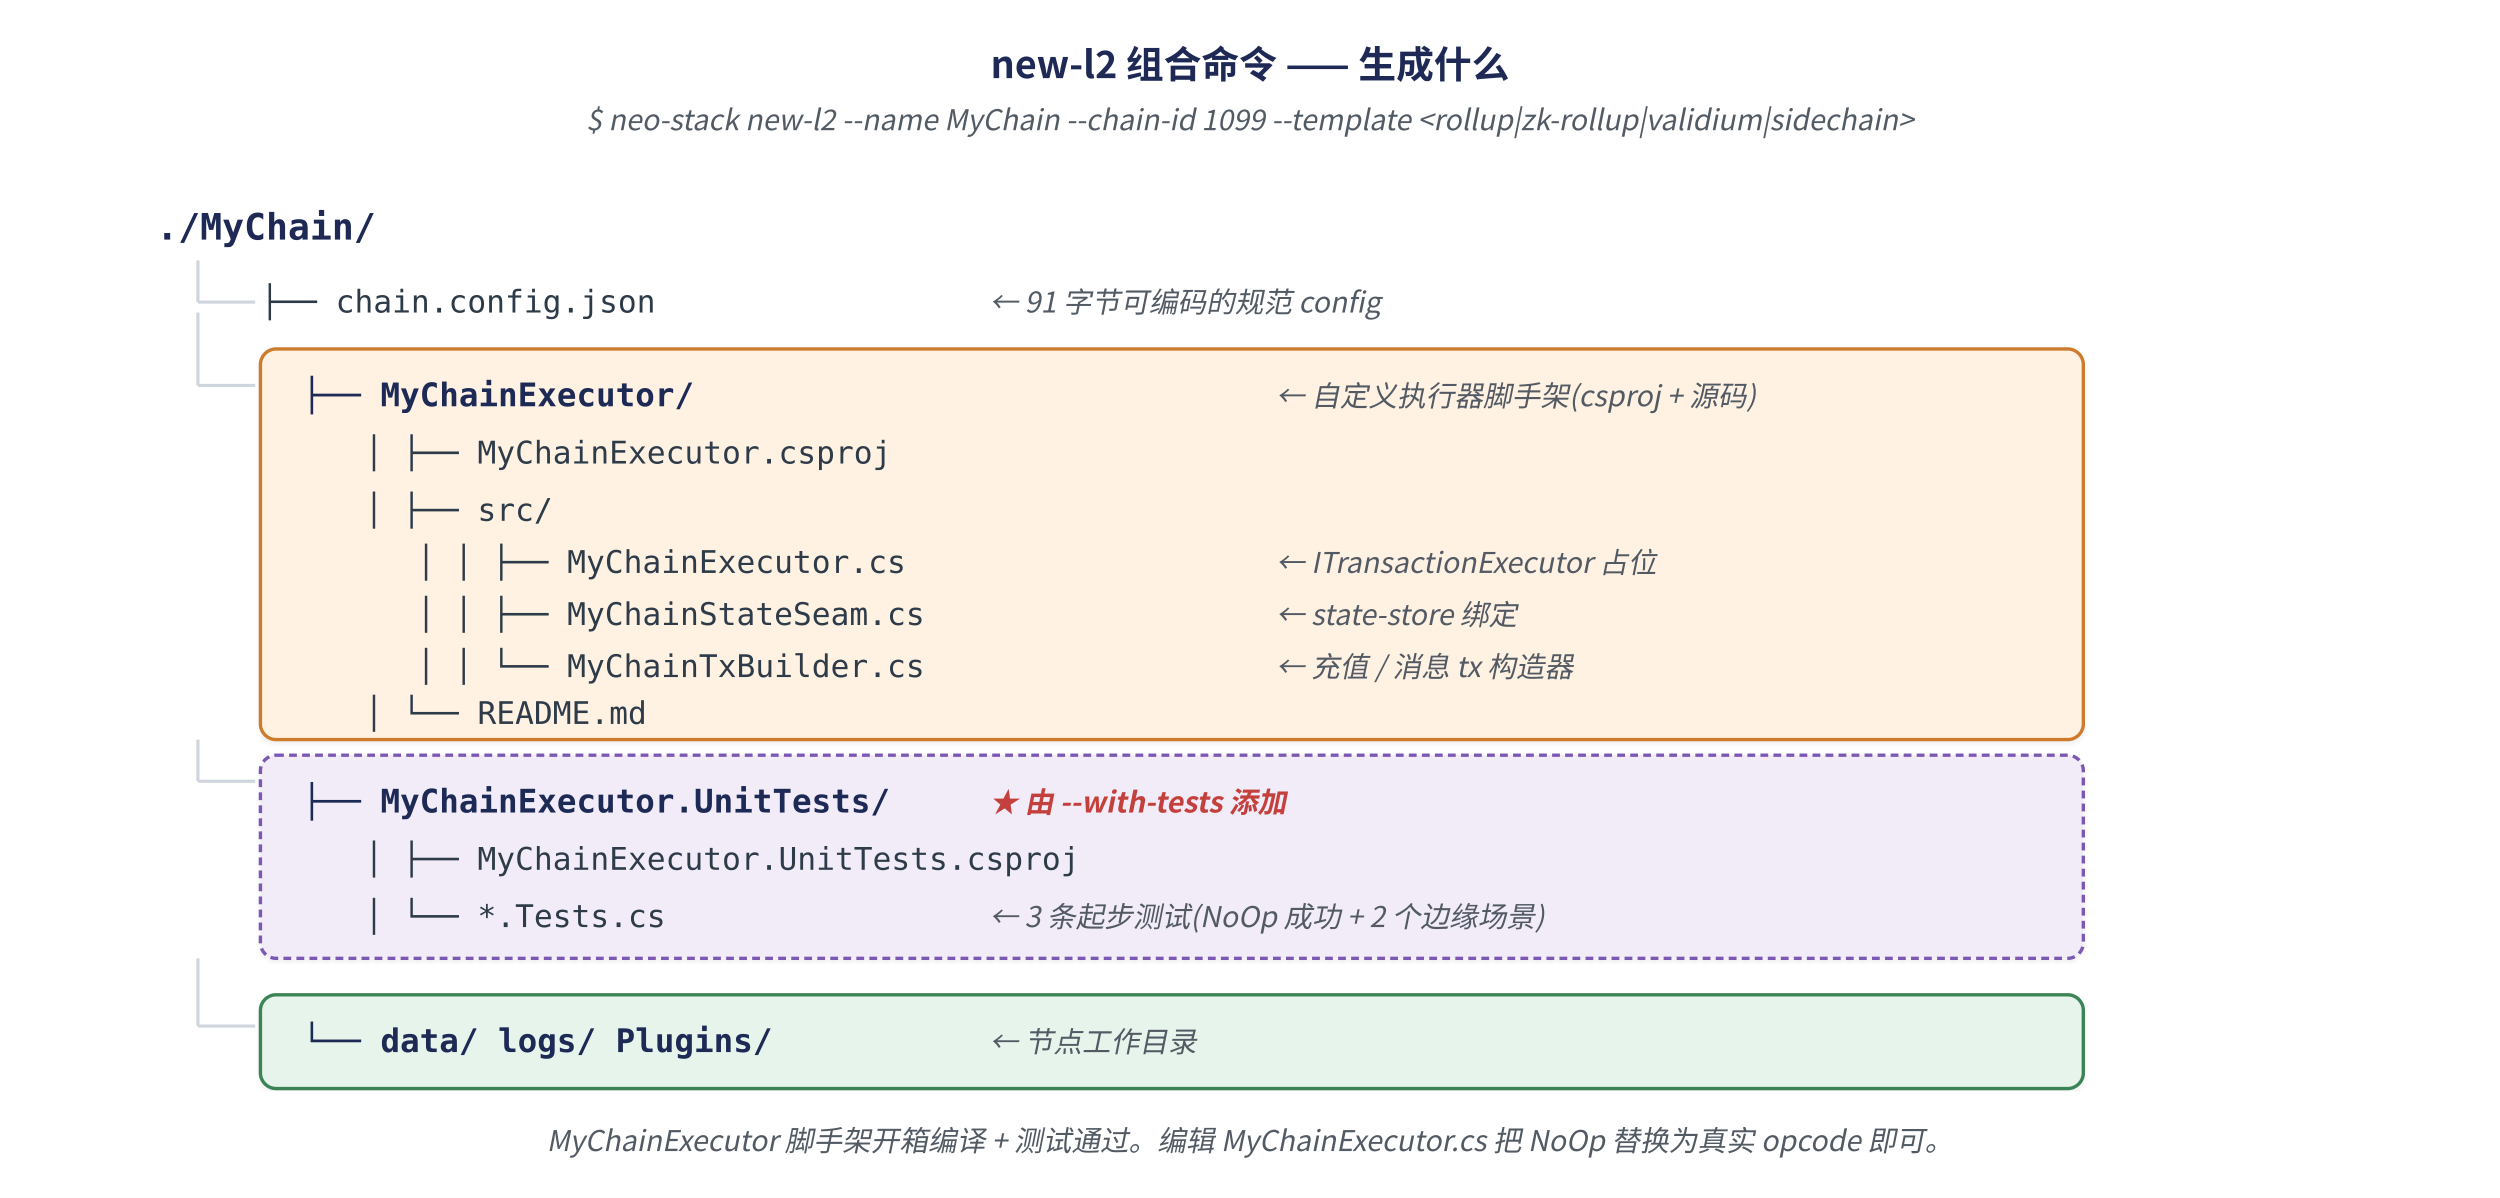
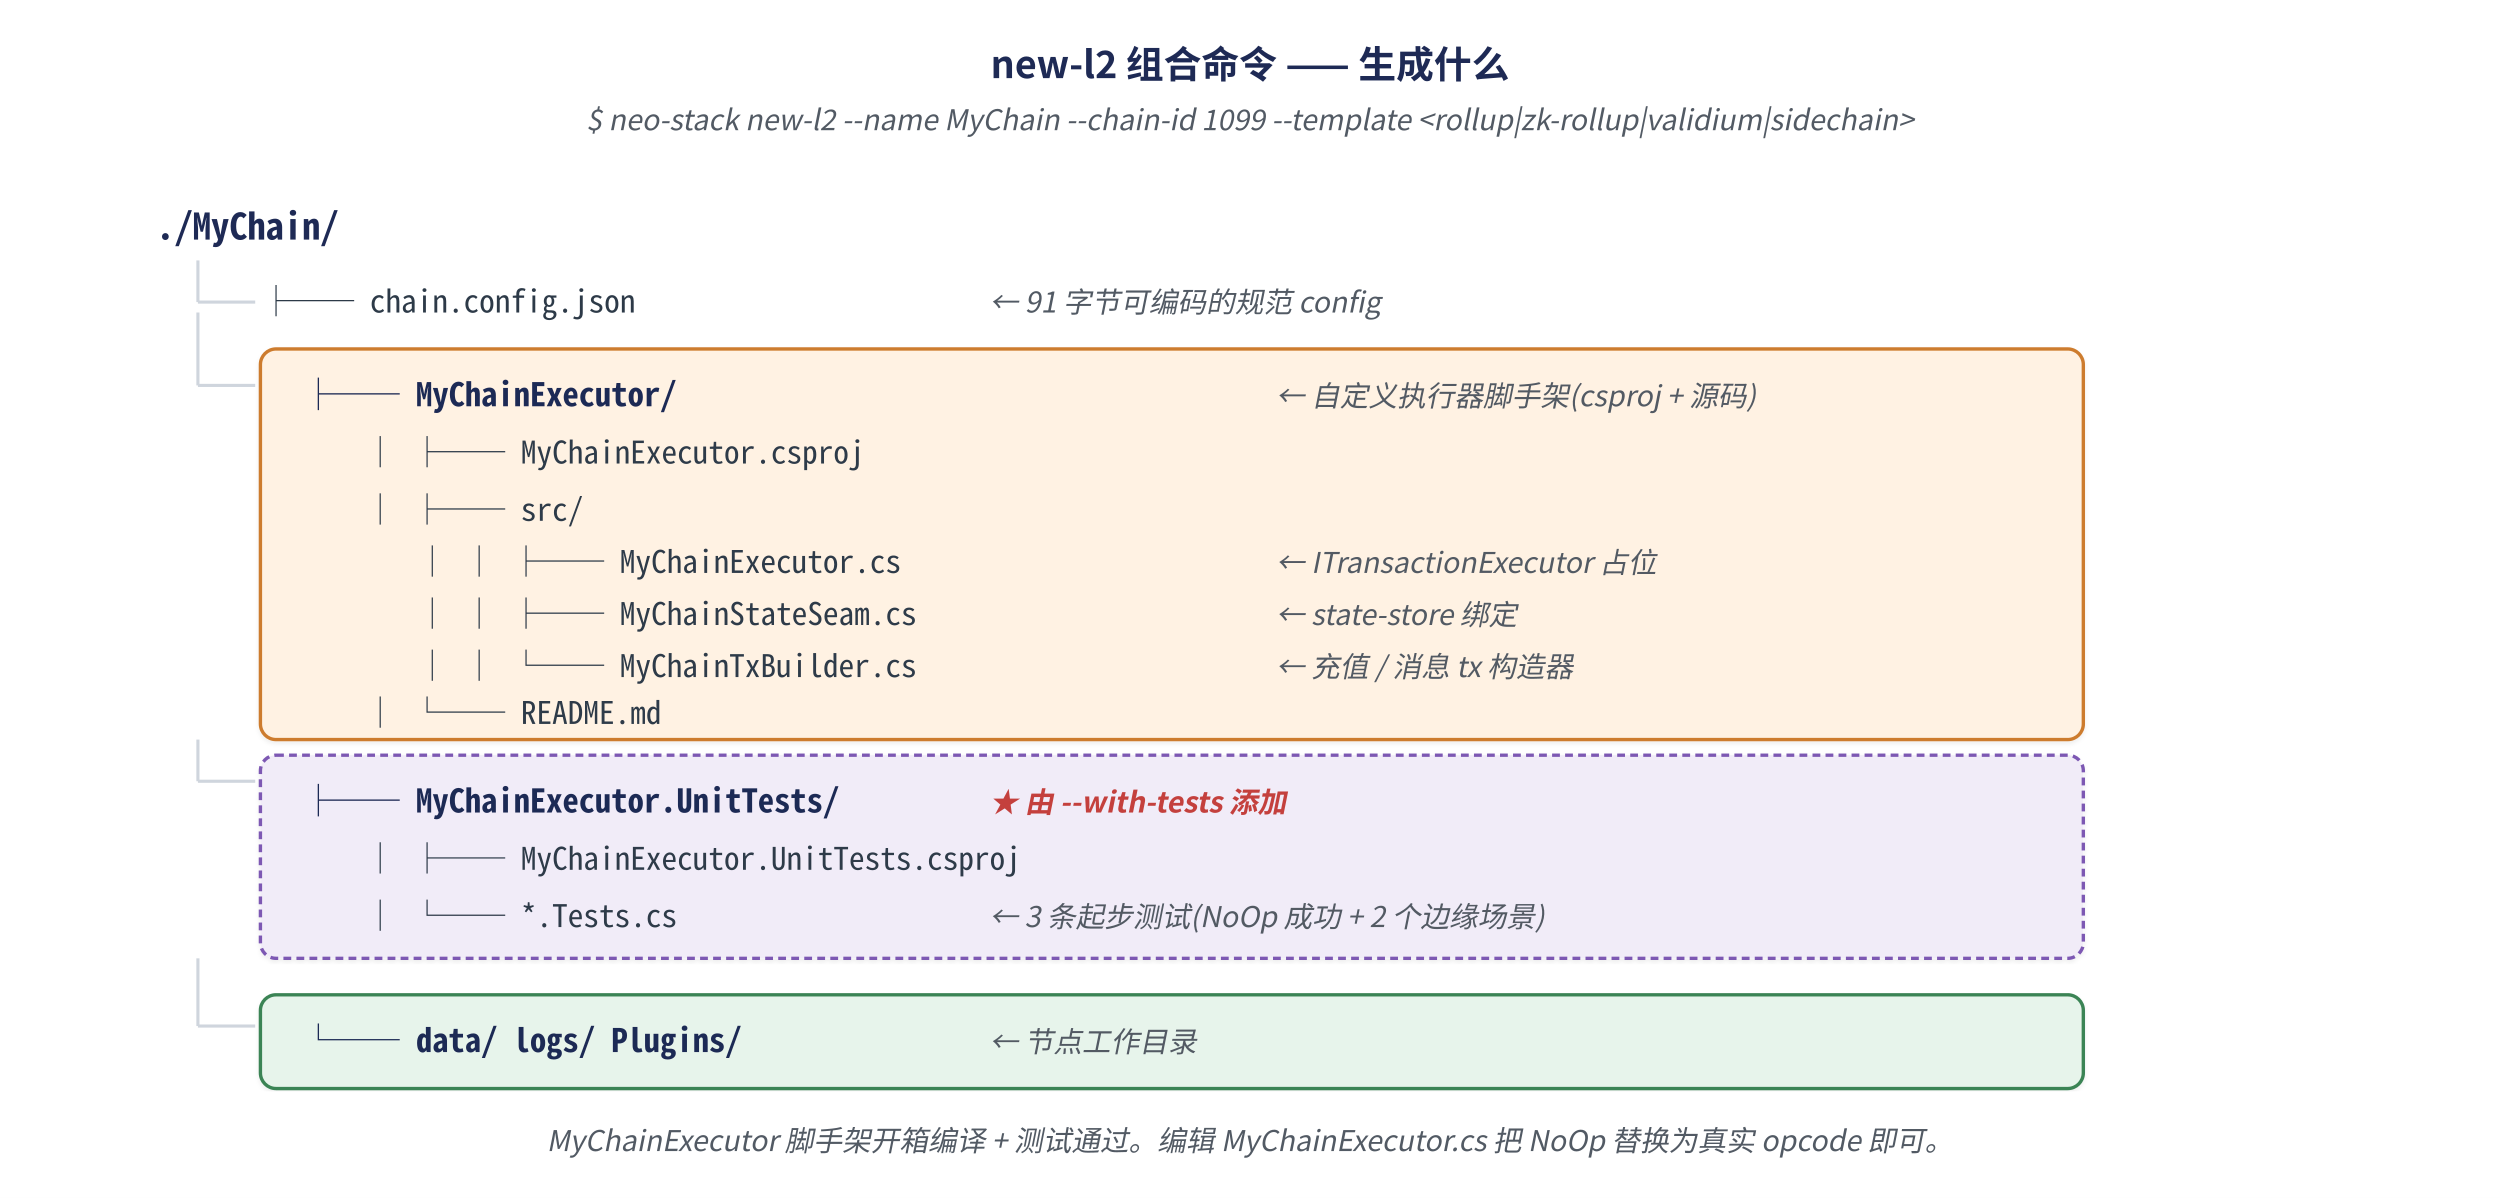
<svg xmlns="http://www.w3.org/2000/svg" viewBox="0 0 960 460" font-family="'Noto Sans CJK SC', 'Source Han Sans SC', 'WenQuanYi Zen Hei', 'Microsoft YaHei', sans-serif" role="img" aria-labelledby="title desc">
  <defs>
    <filter id="card" x="-2%" y="-3%" width="104%" height="106%">
      <feDropShadow dx="0" dy="1" stdDeviation="0.9" flood-color="#000000" flood-opacity="0.07" />
    </filter>
    <style>
      .header     { font-size: 14.5px; font-weight: 700; }
-       .root       { font-size: 14px; font-weight: 700; fill: #1e2a55; font-family: ui-monospace, 'SF Mono', monospace; }
-       .dir        { font-size: 12.5px; font-weight: 700; fill: #1e2a55; font-family: ui-monospace, 'SF Mono', monospace; }
-       .file       { font-size: 12px; fill: #2d3a48; font-family: ui-monospace, 'SF Mono', monospace; }
+       .root       { font-size: 14px; font-weight: 700; fill: #1e2a55; font-family: 'Noto Sans Mono CJK SC', ui-monospace, 'SF Mono',monospace; }
+       .dir        { font-size: 12.5px; font-weight: 700; fill: #1e2a55; font-family: 'Noto Sans Mono CJK SC', ui-monospace, 'SF Mono',monospace; }
+       .file       { font-size: 12px; fill: #2d3a48; font-family: 'Noto Sans Mono CJK SC', ui-monospace, 'SF Mono',monospace; }
      .annot      { font-size: 11px; fill: #525a64; font-style: italic; }
      .opt        { font-size: 11px; fill: #c4413e; font-weight: 700; font-style: italic; }
      .branch     { stroke: #cfd5dd; stroke-width: 1.2; }
      .ftr        { font-size: 11px; fill: #525a64; font-style: italic; }
    </style>
  </defs>
  <rect width="960" height="460" fill="#ffffff" />
  <text x="480" y="30" text-anchor="middle" class="header" fill="#1e2a55">new-l2 组合命令 —— 生成什么</text>
  <text x="480" y="50" text-anchor="middle" class="ftr">$ neo-stack new-l2 --name MyChain --chain-id 1099 --template &lt;rollup|zk-rollup|validium|sidechain&gt;</text>
  <text x="60" y="92" class="root">./MyChain/</text>
  <line class="branch" x1="76" y1="100" x2="76" y2="116" />
  <line class="branch" x1="76" y1="116" x2="98" y2="116" />
  <text x="100" y="120" class="file">├── chain.config.json</text>
  <text x="380" y="120" class="annot">← 91 字节可编码的规范 config</text>
  <line class="branch" x1="76" y1="120" x2="76" y2="148" />
  <line class="branch" x1="76" y1="148" x2="98" y2="148" />
  <g filter="url(#card)">
    <rect x="100" y="134" width="700" height="150" rx="6" ry="6" fill="#fff2e3" stroke="#cd7c2e" stroke-width="1.3" />
    <text x="116" y="156" class="dir">├── MyChainExecutor/</text>
    <text x="490" y="156" class="annot">← 自定义执行器脚手架(csproj + 源码)</text>
    <text x="140" y="178" class="file">│   ├── MyChainExecutor.csproj</text>
    <text x="140" y="200" class="file">│   ├── src/</text>
    <text x="160" y="220" class="file">│   │   ├── MyChainExecutor.cs</text>
    <text x="490" y="220" class="annot">← ITransactionExecutor 占位</text>
    <text x="160" y="240" class="file">│   │   ├── MyChainStateSeam.cs</text>
    <text x="490" y="240" class="annot">← state-store 绑定</text>
    <text x="160" y="260" class="file">│   │   └── MyChainTxBuilder.cs</text>
    <text x="490" y="260" class="annot">← 充值 / 消息 tx 构造器</text>
    <text x="140" y="278" class="file">│   └── README.md</text>
  </g>
  <line class="branch" x1="76" y1="284" x2="76" y2="300" />
  <line class="branch" x1="76" y1="300" x2="98" y2="300" />
  <g filter="url(#card)">
    <rect x="100" y="290" width="700" height="78" rx="6" ry="6" fill="#f1ecf8" stroke="#7d59b3" stroke-width="1.3" stroke-dasharray="3 2" />
    <text x="116" y="312" class="dir">├── MyChainExecutor.UnitTests/</text>
    <text x="380" y="312" class="opt">★ 由 --with-tests 添加</text>
    <text x="140" y="334" class="file">│   ├── MyChainExecutor.UnitTests.csproj</text>
    <text x="140" y="356" class="file">│   └── *.Tests.cs</text>
    <text x="380" y="356" class="annot">← 3 条起步测试(NoOp 成功 + 2 个边缘场景)</text>
  </g>
  <line class="branch" x1="76" y1="368" x2="76" y2="394" />
  <line class="branch" x1="76" y1="394" x2="98" y2="394" />
  <g filter="url(#card)">
    <rect x="100" y="382" width="700" height="36" rx="6" ry="6" fill="#e7f4eb" stroke="#3a8454" stroke-width="1.3" />
    <text x="116" y="404" class="dir">└── data/  logs/  Plugins/</text>
    <text x="380" y="404" class="annot">← 节点工作目录</text>
  </g>
  <text x="480" y="442" text-anchor="middle" class="ftr" fill="#525a64">MyChainExecutor 脚手架开箱编译 + 测试通过。编辑 MyChainExecutor.cs 把 NoOp 替换为真实 opcode 即可。</text>
</svg>
